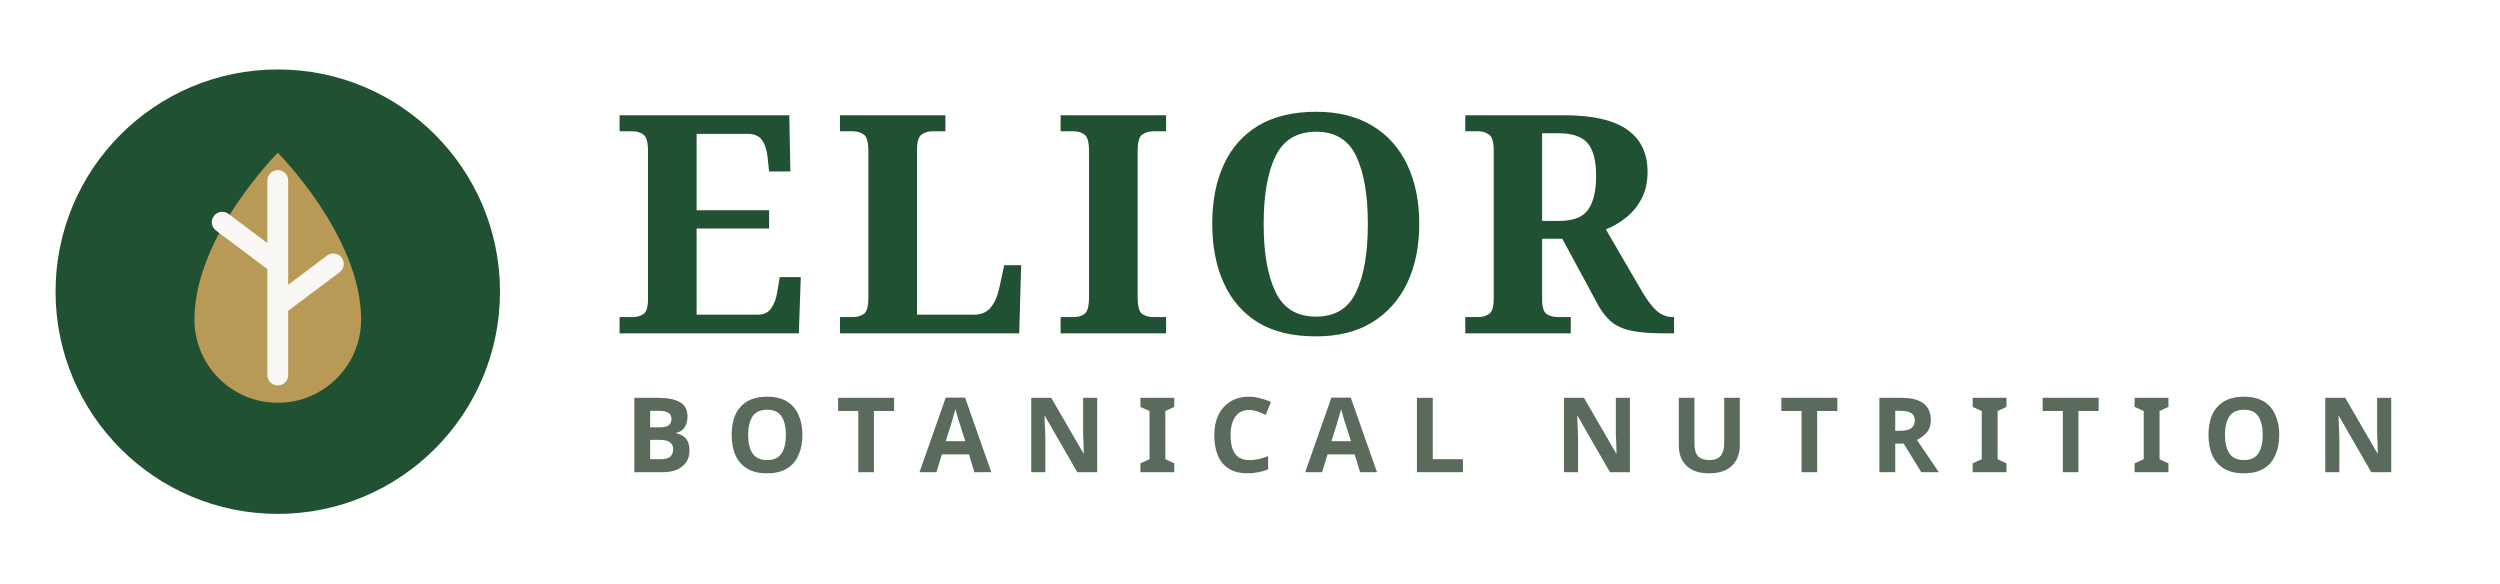
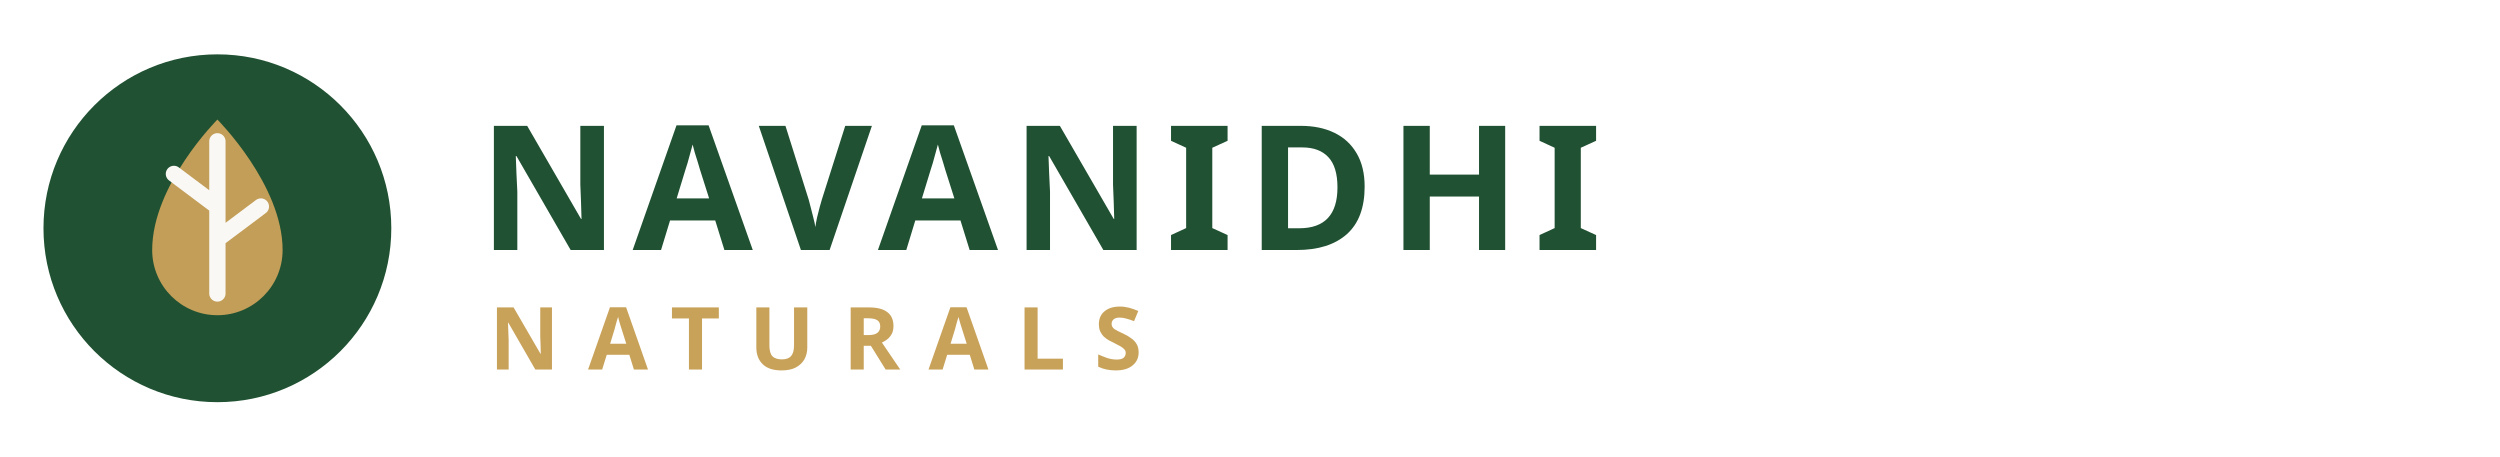
- <svg xmlns="http://www.w3.org/2000/svg" width="180" height="42" viewBox="0 0 180 42" fill="none">
+ <svg xmlns="http://www.w3.org/2000/svg" width="230" height="42" viewBox="0 0 230 42" fill="none">
  <g transform="translate(4, 5)">
    <circle cx="16" cy="16" r="16" fill="#205132" />
-     <path d="M16 6C16 6 10 12 10 18C10 21.314 12.686 24 16 24C19.314 24 22 21.314 22 18C22 12 16 6 16 6Z" fill="#c9a25a" opacity="0.9" />
+     <path d="M16 6C16 6 10 12 10 18C10 21.314 12.686 24 16 24C19.314 24 22 21.314 22 18C22 12 16 6 16 6Z" fill="#c9a25a" opacity="0.95" />
    <path d="M16 8V22M16 14L12 11M16 17L20 14" stroke="#FAF8F5" stroke-width="1.5" stroke-linecap="round" stroke-linejoin="round" />
  </g>
-   <text x="44" y="24" font-family="'DM Serif Display', 'Playfair Display', Georgia, serif" font-size="22" font-weight="700" fill="#205132" letter-spacing="1.5">ELIOR</text>
-   <text x="45" y="34" font-family="'Plus Jakarta Sans', 'Poppins', sans-serif" font-size="7.5" font-weight="600" fill="#5A6B5C" letter-spacing="2.2">BOTANICAL NUTRITION</text>
+   <text x="44" y="23" font-family="'Poppins', 'Plus Jakarta Sans', sans-serif" font-size="16" font-weight="800" fill="#205132" letter-spacing="1.2">NAVANIDHI</text>
+   <text x="45" y="34" font-family="'Poppins', 'Plus Jakarta Sans', sans-serif" font-size="8" font-weight="700" fill="#c9a25a" letter-spacing="2.6">NATURALS</text>
</svg>
